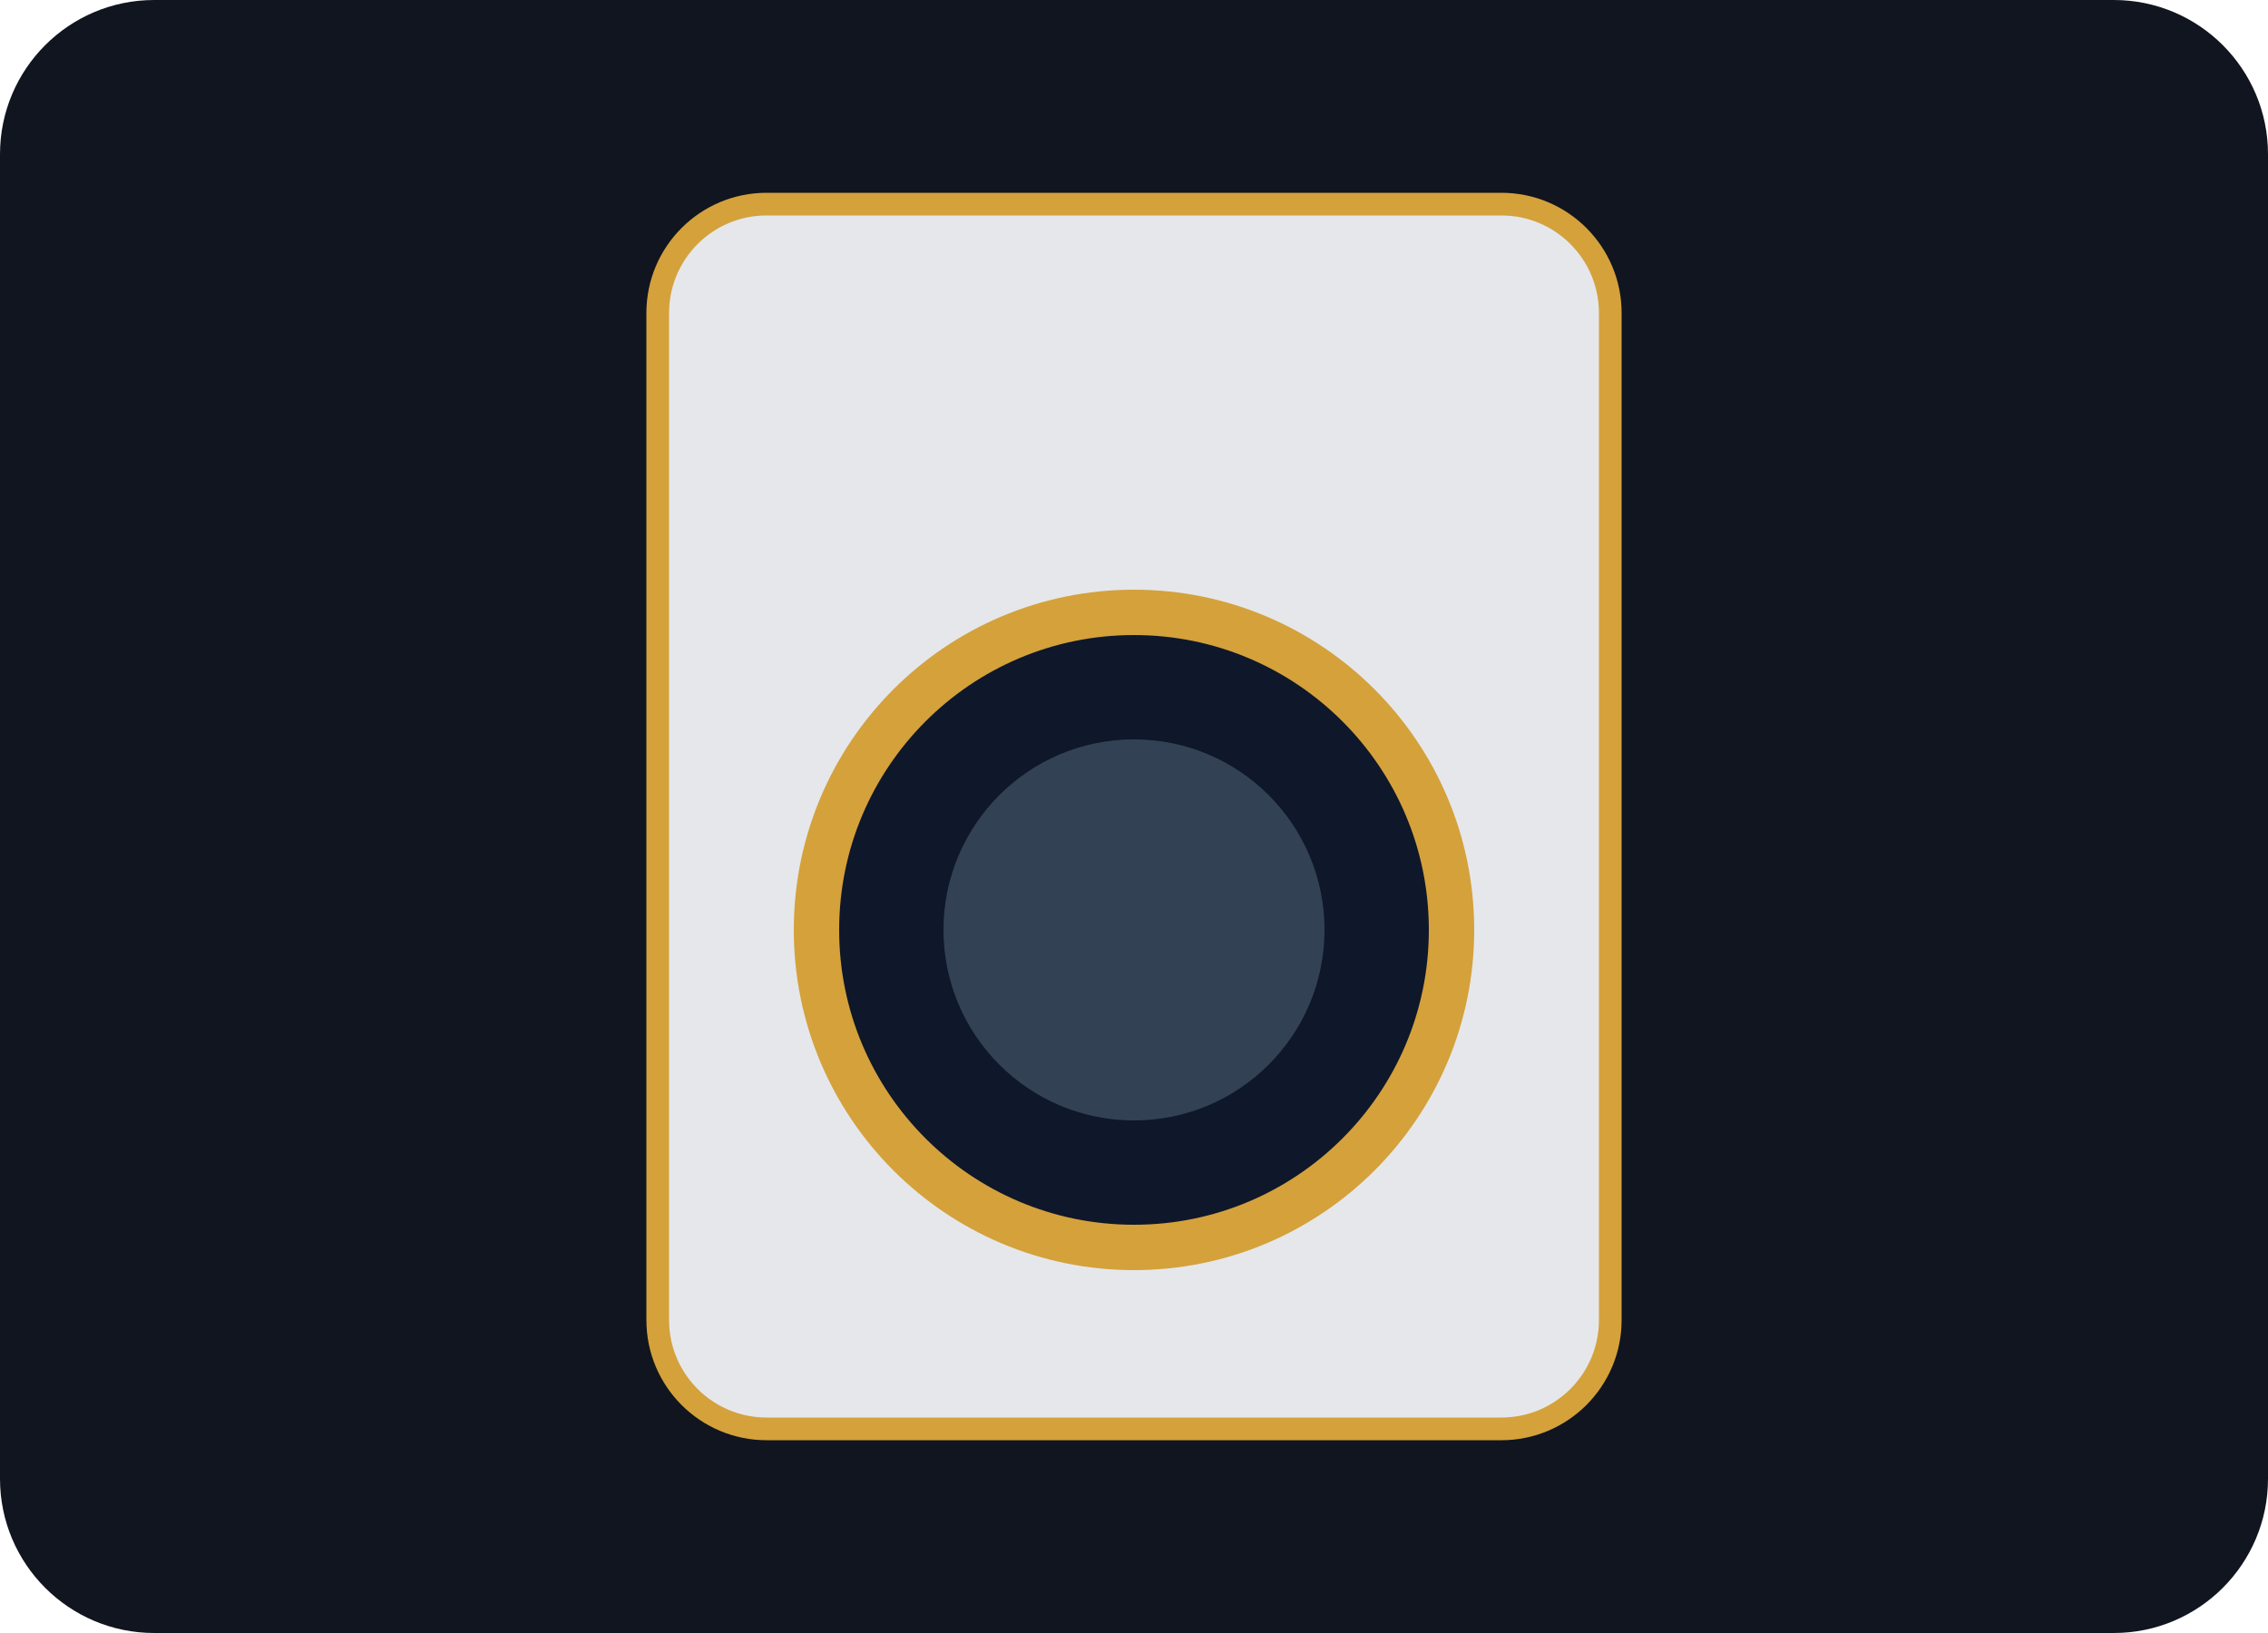
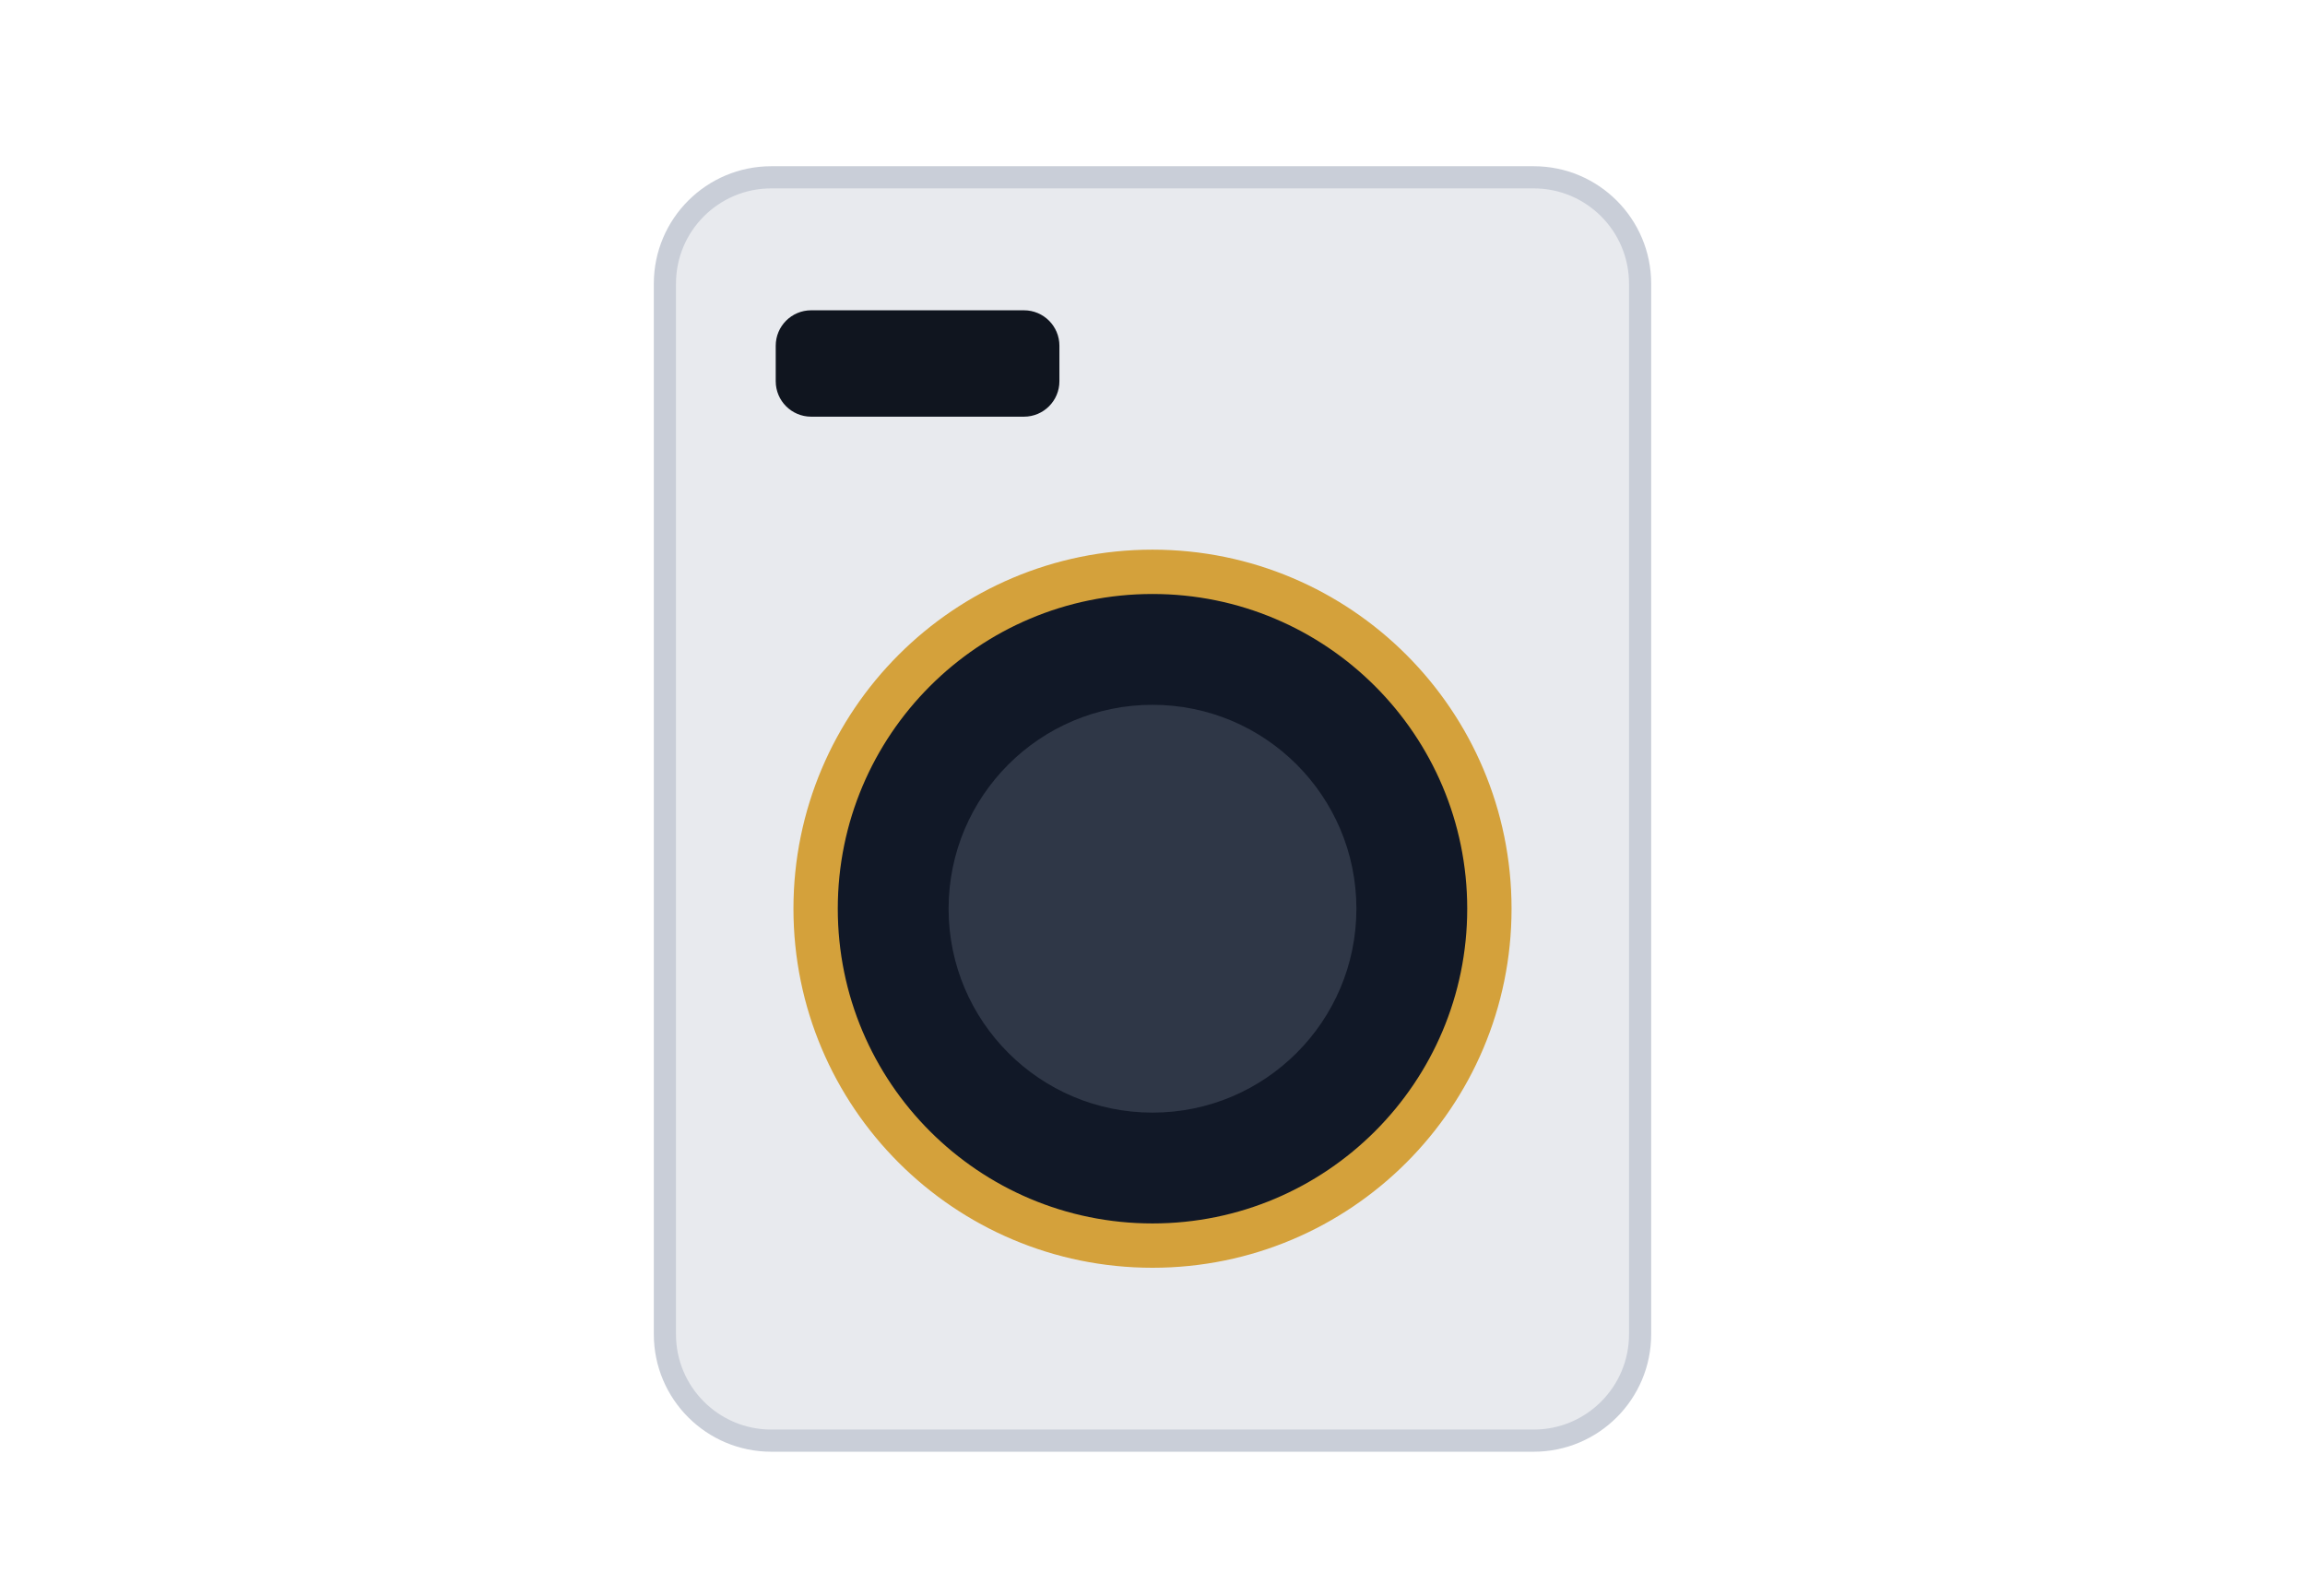
- <svg xmlns="http://www.w3.org/2000/svg" viewBox="0 0 500 360">
-   <rect width="500" height="360" rx="34" fill="#10151f" />
-   <rect x="145" y="45" width="210" height="270" rx="24" fill="#e5e7eb" stroke="#d4a13b" stroke-width="5" />
-   <circle cx="250" cy="205" r="70" fill="#0f172a" stroke="#d4a13b" stroke-width="10" />
-   <circle cx="250" cy="205" r="42" fill="#334155" />
+ <svg xmlns="http://www.w3.org/2000/svg" viewBox="0 0 520 360">
+   <rect width="520" height="360" fill="none" />
+   <rect x="150" y="40" width="220" height="285" rx="24" fill="#e8eaee" stroke="#c9ced8" stroke-width="5" />
+   <rect x="175" y="70" width="64" height="24" rx="8" fill="#10151f" />
+   <circle cx="260" cy="205" r="76" fill="#111827" stroke="#d4a13b" stroke-width="10" />
+   <circle cx="260" cy="205" r="46" fill="#2f3747" />
</svg>
